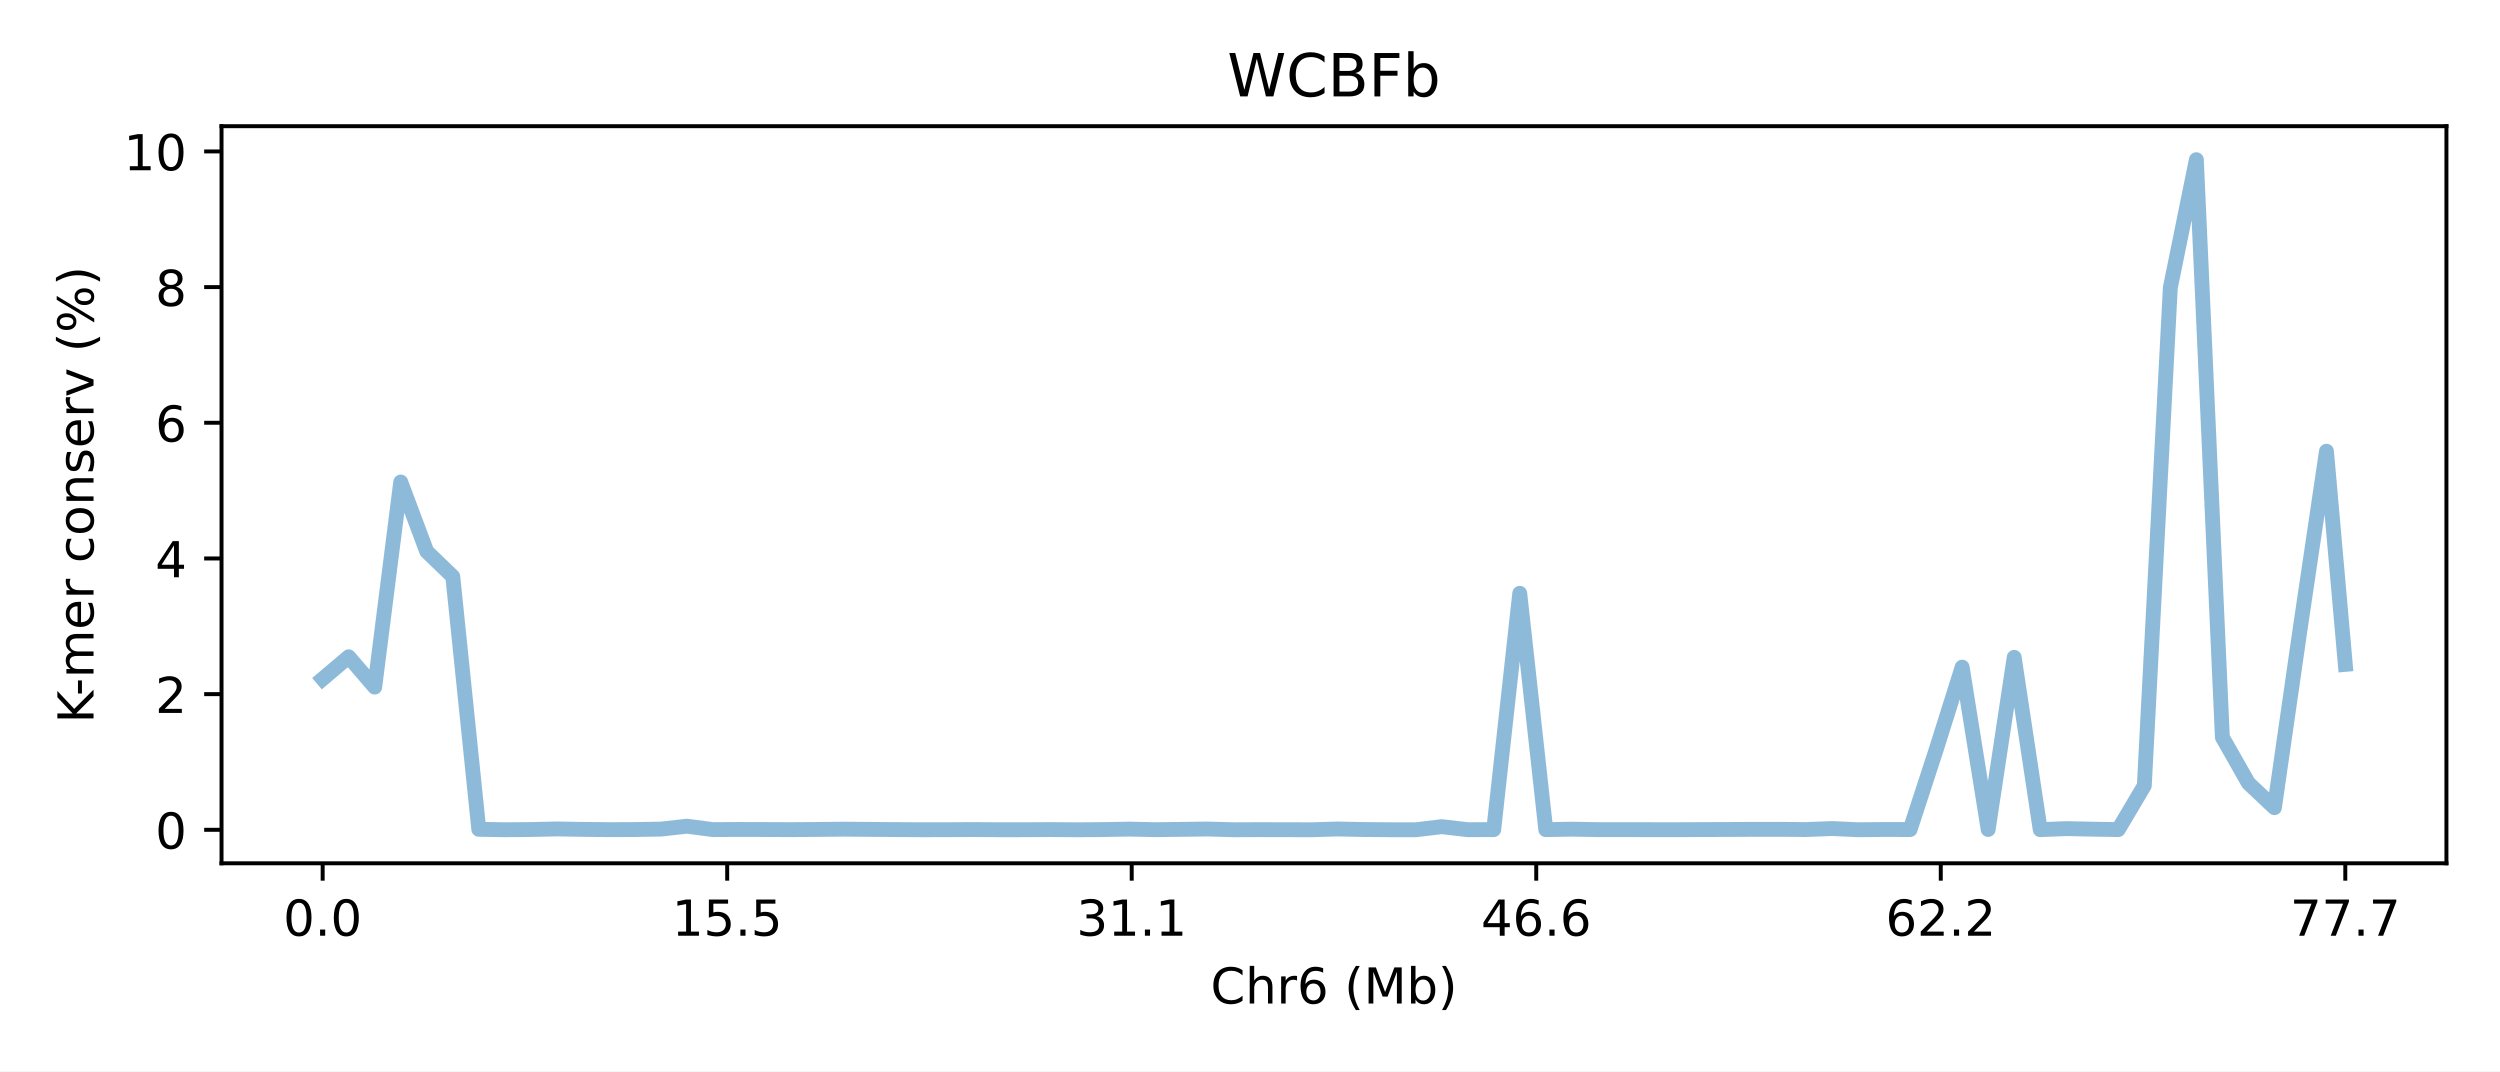
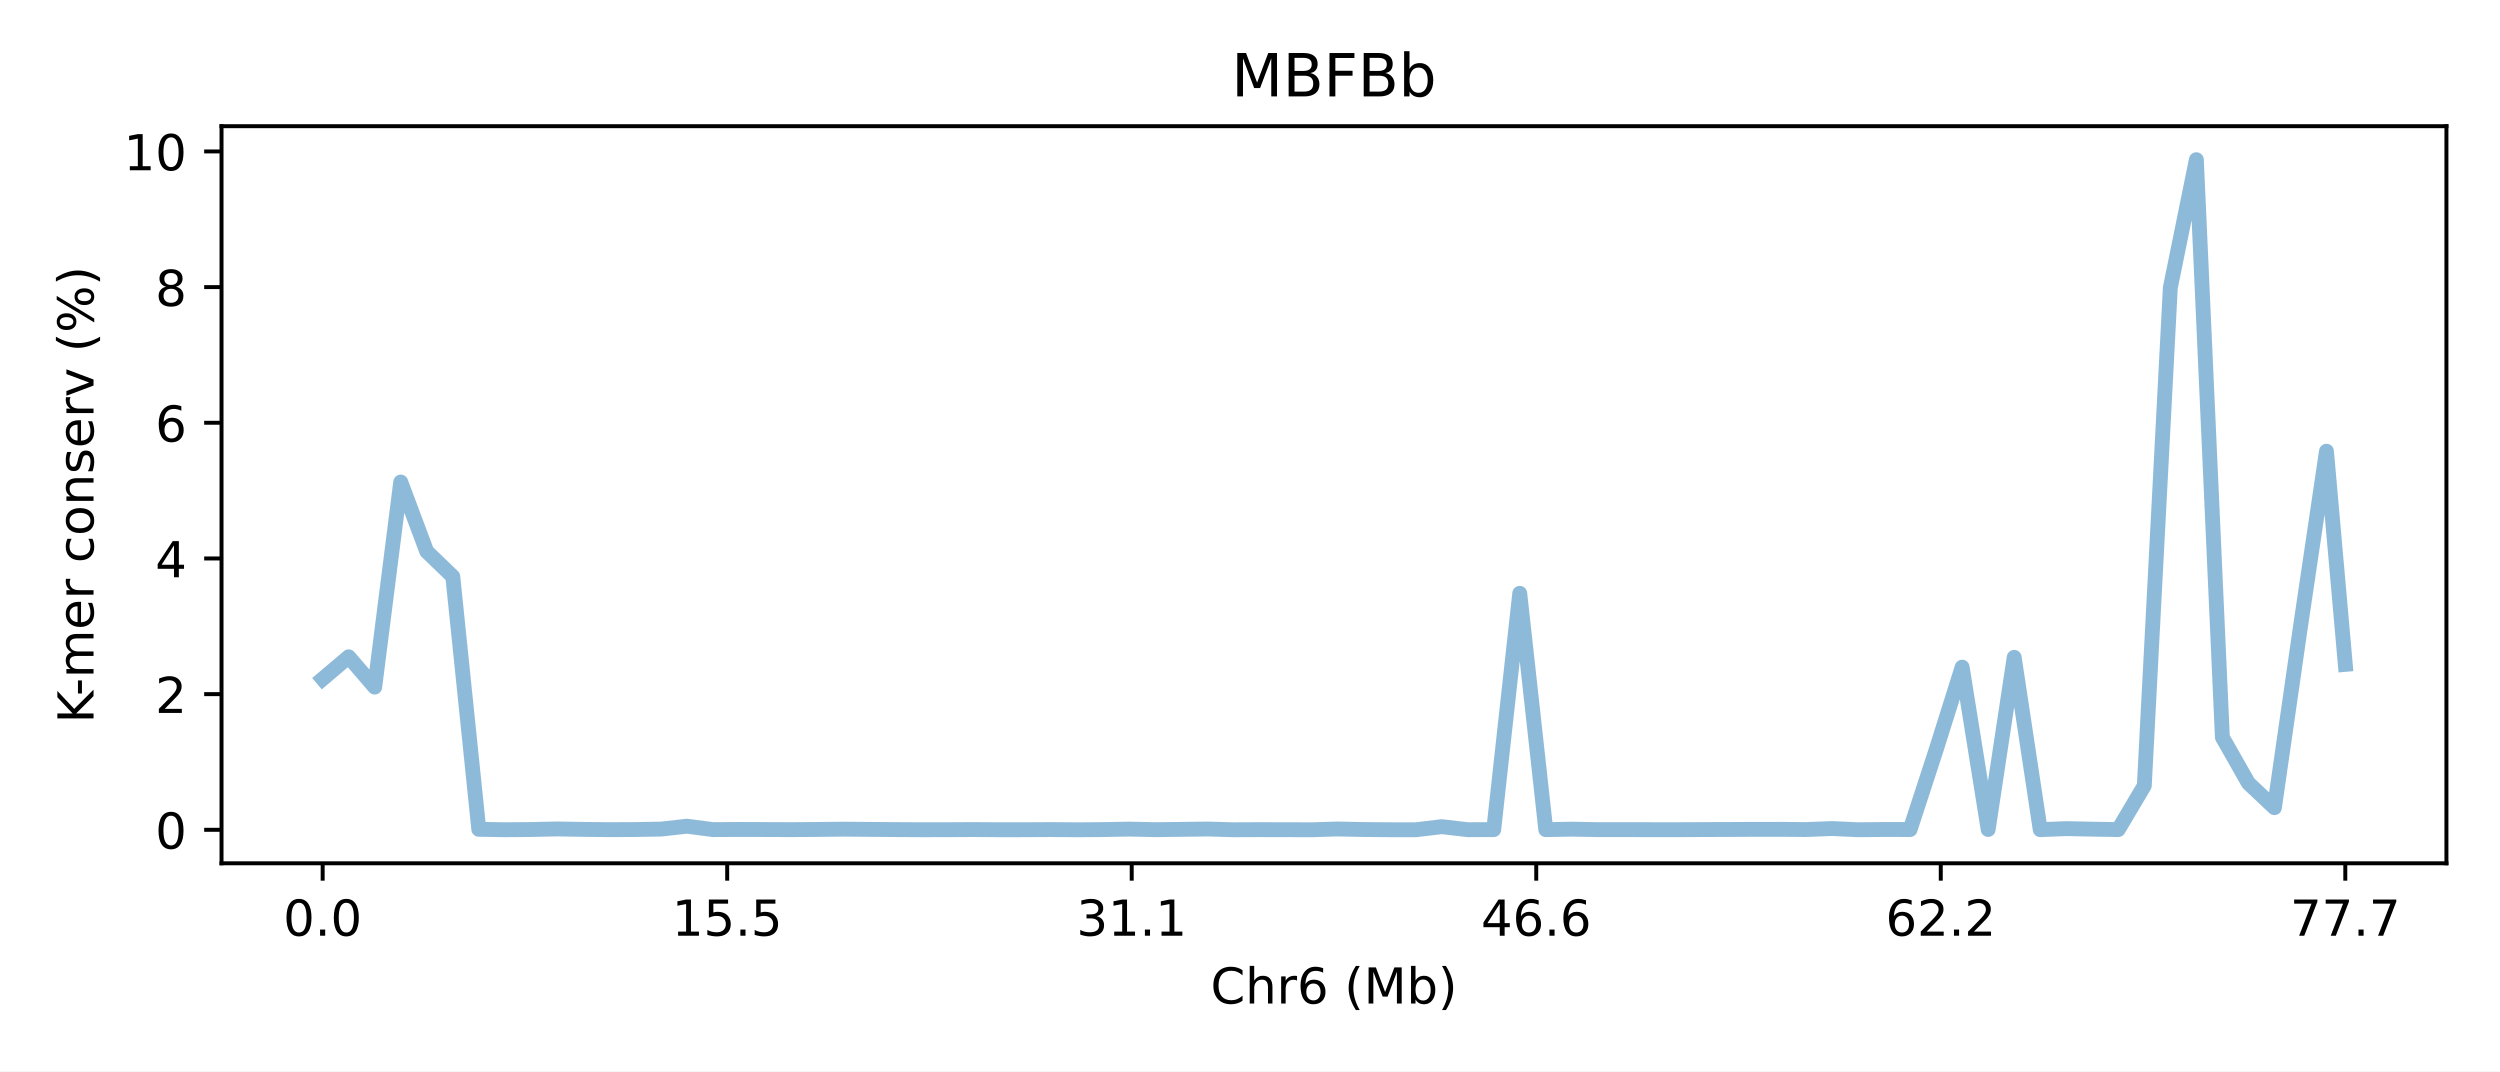
<svg xmlns="http://www.w3.org/2000/svg" xmlns:xlink="http://www.w3.org/1999/xlink" width="504pt" height="216pt" viewBox="0 0 504 216" version="1.1">
  <defs>
    <style type="text/css">*{stroke-linejoin: round; stroke-linecap: butt}</style>
  </defs>
  <g id="figure_1">
    <g id="patch_1">
      <path d="M 0 216  L 504 216  L 504 0  L 0 0  z " style="fill: #ffffff" />
    </g>
    <g id="axes_1">
      <g id="patch_2">
        <path d="M 44.66 174.04  L 493.2 174.04  L 493.2 25.44  L 44.66 25.44  z " style="fill: #ffffff" />
      </g>
      <g id="matplotlib.axis_1">
        <g id="xtick_1">
          <g id="line2d_1">
            <defs>
-               <path id="m1ab4534e1d" d="M 0 0  L 0 3.5  " style="stroke: #000000; stroke-width: 0.8" />
+               <path id="mbe99cc89ca" d="M 0 0  L 0 3.5  " style="stroke: #000000; stroke-width: 0.8" />
            </defs>
            <g>
-               <use xlink:href="#m1ab4534e1d" x="65.048" y="174.04" style="stroke: #000000; stroke-width: 0.8" />
+               <use xlink:href="#mbe99cc89ca" x="65.048" y="174.04" style="stroke: #000000; stroke-width: 0.8" />
            </g>
          </g>
          <g id="text_1">
            <g transform="translate(57.09662 188.6384) scale(0.1 -0.1)">
              <defs>
                <path id="DejaVuSans-30" d="M 2034 4250  Q 1547 4250 1301 3770  Q 1056 3291 1056 2328  Q 1056 1369 1301 889  Q 1547 409 2034 409  Q 2525 409 2770 889  Q 3016 1369 3016 2328  Q 3016 3291 2770 3770  Q 2525 4250 2034 4250  z M 2034 4750  Q 2819 4750 3233 4129  Q 3647 3509 3647 2328  Q 3647 1150 3233 529  Q 2819 -91 2034 -91  Q 1250 -91 836 529  Q 422 1150 422 2328  Q 422 3509 836 4129  Q 1250 4750 2034 4750  z " transform="scale(0.015625)" />
                <path id="DejaVuSans-2e" d="M 684 794  L 1344 794  L 1344 0  L 684 0  L 684 794  z " transform="scale(0.015625)" />
              </defs>
              <use xlink:href="#DejaVuSans-30" />
              <use xlink:href="#DejaVuSans-2e" x="63.623" />
              <use xlink:href="#DejaVuSans-30" x="95.41" />
            </g>
          </g>
        </g>
        <g id="xtick_2">
          <g id="line2d_2">
            <g>
-               <use xlink:href="#m1ab4534e1d" x="146.601" y="174.04" style="stroke: #000000; stroke-width: 0.8" />
+               <use xlink:href="#mbe99cc89ca" x="146.601" y="174.04" style="stroke: #000000; stroke-width: 0.8" />
            </g>
          </g>
          <g id="text_2">
            <g transform="translate(135.4681 188.6384) scale(0.1 -0.1)">
              <defs>
                <path id="DejaVuSans-31" d="M 794 531  L 1825 531  L 1825 4091  L 703 3866  L 703 4441  L 1819 4666  L 2450 4666  L 2450 531  L 3481 531  L 3481 0  L 794 0  L 794 531  z " transform="scale(0.015625)" />
                <path id="DejaVuSans-35" d="M 691 4666  L 3169 4666  L 3169 4134  L 1269 4134  L 1269 2991  Q 1406 3038 1543 3061  Q 1681 3084 1819 3084  Q 2600 3084 3056 2656  Q 3513 2228 3513 1497  Q 3513 744 3044 326  Q 2575 -91 1722 -91  Q 1428 -91 1123 -41  Q 819 9 494 109  L 494 744  Q 775 591 1075 516  Q 1375 441 1709 441  Q 2250 441 2565 725  Q 2881 1009 2881 1497  Q 2881 1984 2565 2268  Q 2250 2553 1709 2553  Q 1456 2553 1204 2497  Q 953 2441 691 2322  L 691 4666  z " transform="scale(0.015625)" />
              </defs>
              <use xlink:href="#DejaVuSans-31" />
              <use xlink:href="#DejaVuSans-35" x="63.623" />
              <use xlink:href="#DejaVuSans-2e" x="127.246" />
              <use xlink:href="#DejaVuSans-35" x="159.033" />
            </g>
          </g>
        </g>
        <g id="xtick_3">
          <g id="line2d_3">
            <g>
-               <use xlink:href="#m1ab4534e1d" x="228.154" y="174.04" style="stroke: #000000; stroke-width: 0.8" />
+               <use xlink:href="#mbe99cc89ca" x="228.154" y="174.04" style="stroke: #000000; stroke-width: 0.8" />
            </g>
          </g>
          <g id="text_3">
            <g transform="translate(217.0208 188.6384) scale(0.1 -0.1)">
              <defs>
                <path id="DejaVuSans-33" d="M 2597 2516  Q 3050 2419 3304 2112  Q 3559 1806 3559 1356  Q 3559 666 3084 287  Q 2609 -91 1734 -91  Q 1441 -91 1130 -33  Q 819 25 488 141  L 488 750  Q 750 597 1062 519  Q 1375 441 1716 441  Q 2309 441 2620 675  Q 2931 909 2931 1356  Q 2931 1769 2642 2001  Q 2353 2234 1838 2234  L 1294 2234  L 1294 2753  L 1863 2753  Q 2328 2753 2575 2939  Q 2822 3125 2822 3475  Q 2822 3834 2567 4026  Q 2313 4219 1838 4219  Q 1578 4219 1281 4162  Q 984 4106 628 3988  L 628 4550  Q 988 4650 1302 4700  Q 1616 4750 1894 4750  Q 2613 4750 3031 4423  Q 3450 4097 3450 3541  Q 3450 3153 3228 2886  Q 3006 2619 2597 2516  z " transform="scale(0.015625)" />
              </defs>
              <use xlink:href="#DejaVuSans-33" />
              <use xlink:href="#DejaVuSans-31" x="63.623" />
              <use xlink:href="#DejaVuSans-2e" x="127.246" />
              <use xlink:href="#DejaVuSans-31" x="159.033" />
            </g>
          </g>
        </g>
        <g id="xtick_4">
          <g id="line2d_4">
            <g>
-               <use xlink:href="#m1ab4534e1d" x="309.706" y="174.04" style="stroke: #000000; stroke-width: 0.8" />
+               <use xlink:href="#mbe99cc89ca" x="309.706" y="174.04" style="stroke: #000000; stroke-width: 0.8" />
            </g>
          </g>
          <g id="text_4">
            <g transform="translate(298.5736 188.6384) scale(0.1 -0.1)">
              <defs>
                <path id="DejaVuSans-34" d="M 2419 4116  L 825 1625  L 2419 1625  L 2419 4116  z M 2253 4666  L 3047 4666  L 3047 1625  L 3713 1625  L 3713 1100  L 3047 1100  L 3047 0  L 2419 0  L 2419 1100  L 313 1100  L 313 1709  L 2253 4666  z " transform="scale(0.015625)" />
                <path id="DejaVuSans-36" d="M 2113 2584  Q 1688 2584 1439 2293  Q 1191 2003 1191 1497  Q 1191 994 1439 701  Q 1688 409 2113 409  Q 2538 409 2786 701  Q 3034 994 3034 1497  Q 3034 2003 2786 2293  Q 2538 2584 2113 2584  z M 3366 4563  L 3366 3988  Q 3128 4100 2886 4159  Q 2644 4219 2406 4219  Q 1781 4219 1451 3797  Q 1122 3375 1075 2522  Q 1259 2794 1537 2939  Q 1816 3084 2150 3084  Q 2853 3084 3261 2657  Q 3669 2231 3669 1497  Q 3669 778 3244 343  Q 2819 -91 2113 -91  Q 1303 -91 875 529  Q 447 1150 447 2328  Q 447 3434 972 4092  Q 1497 4750 2381 4750  Q 2619 4750 2861 4703  Q 3103 4656 3366 4563  z " transform="scale(0.015625)" />
              </defs>
              <use xlink:href="#DejaVuSans-34" />
              <use xlink:href="#DejaVuSans-36" x="63.623" />
              <use xlink:href="#DejaVuSans-2e" x="127.246" />
              <use xlink:href="#DejaVuSans-36" x="159.033" />
            </g>
          </g>
        </g>
        <g id="xtick_5">
          <g id="line2d_5">
            <g>
-               <use xlink:href="#m1ab4534e1d" x="391.259" y="174.04" style="stroke: #000000; stroke-width: 0.8" />
+               <use xlink:href="#mbe99cc89ca" x="391.259" y="174.04" style="stroke: #000000; stroke-width: 0.8" />
            </g>
          </g>
          <g id="text_5">
            <g transform="translate(380.1263 188.6384) scale(0.1 -0.1)">
              <defs>
                <path id="DejaVuSans-32" d="M 1228 531  L 3431 531  L 3431 0  L 469 0  L 469 531  Q 828 903 1448 1529  Q 2069 2156 2228 2338  Q 2531 2678 2651 2914  Q 2772 3150 2772 3378  Q 2772 3750 2511 3984  Q 2250 4219 1831 4219  Q 1534 4219 1204 4116  Q 875 4013 500 3803  L 500 4441  Q 881 4594 1212 4672  Q 1544 4750 1819 4750  Q 2544 4750 2975 4387  Q 3406 4025 3406 3419  Q 3406 3131 3298 2873  Q 3191 2616 2906 2266  Q 2828 2175 2409 1742  Q 1991 1309 1228 531  z " transform="scale(0.015625)" />
              </defs>
              <use xlink:href="#DejaVuSans-36" />
              <use xlink:href="#DejaVuSans-32" x="63.623" />
              <use xlink:href="#DejaVuSans-2e" x="127.246" />
              <use xlink:href="#DejaVuSans-32" x="159.033" />
            </g>
          </g>
        </g>
        <g id="xtick_6">
          <g id="line2d_6">
            <g>
-               <use xlink:href="#m1ab4534e1d" x="472.812" y="174.04" style="stroke: #000000; stroke-width: 0.8" />
+               <use xlink:href="#mbe99cc89ca" x="472.812" y="174.04" style="stroke: #000000; stroke-width: 0.8" />
            </g>
          </g>
          <g id="text_6">
            <g transform="translate(461.679 188.6384) scale(0.1 -0.1)">
              <defs>
                <path id="DejaVuSans-37" d="M 525 4666  L 3525 4666  L 3525 4397  L 1831 0  L 1172 0  L 2766 4134  L 525 4134  L 525 4666  z " transform="scale(0.015625)" />
              </defs>
              <use xlink:href="#DejaVuSans-37" />
              <use xlink:href="#DejaVuSans-37" x="63.623" />
              <use xlink:href="#DejaVuSans-2e" x="127.246" />
              <use xlink:href="#DejaVuSans-37" x="159.033" />
            </g>
          </g>
        </g>
        <g id="text_7">
          <g transform="translate(244.0542 202.3166) scale(0.1 -0.1)">
            <defs>
              <path id="DejaVuSans-43" d="M 4122 4306  L 4122 3641  Q 3803 3938 3442 4084  Q 3081 4231 2675 4231  Q 1875 4231 1450 3742  Q 1025 3253 1025 2328  Q 1025 1406 1450 917  Q 1875 428 2675 428  Q 3081 428 3442 575  Q 3803 722 4122 1019  L 4122 359  Q 3791 134 3420 21  Q 3050 -91 2638 -91  Q 1578 -91 968 557  Q 359 1206 359 2328  Q 359 3453 968 4101  Q 1578 4750 2638 4750  Q 3056 4750 3426 4639  Q 3797 4528 4122 4306  z " transform="scale(0.015625)" />
              <path id="DejaVuSans-68" d="M 3513 2113  L 3513 0  L 2938 0  L 2938 2094  Q 2938 2591 2744 2837  Q 2550 3084 2163 3084  Q 1697 3084 1428 2787  Q 1159 2491 1159 1978  L 1159 0  L 581 0  L 581 4863  L 1159 4863  L 1159 2956  Q 1366 3272 1645 3428  Q 1925 3584 2291 3584  Q 2894 3584 3203 3211  Q 3513 2838 3513 2113  z " transform="scale(0.015625)" />
              <path id="DejaVuSans-72" d="M 2631 2963  Q 2534 3019 2420 3045  Q 2306 3072 2169 3072  Q 1681 3072 1420 2755  Q 1159 2438 1159 1844  L 1159 0  L 581 0  L 581 3500  L 1159 3500  L 1159 2956  Q 1341 3275 1631 3429  Q 1922 3584 2338 3584  Q 2397 3584 2469 3576  Q 2541 3569 2628 3553  L 2631 2963  z " transform="scale(0.015625)" />
              <path id="DejaVuSans-20" transform="scale(0.015625)" />
              <path id="DejaVuSans-28" d="M 1984 4856  Q 1566 4138 1362 3434  Q 1159 2731 1159 2009  Q 1159 1288 1364 580  Q 1569 -128 1984 -844  L 1484 -844  Q 1016 -109 783 600  Q 550 1309 550 2009  Q 550 2706 781 3412  Q 1013 4119 1484 4856  L 1984 4856  z " transform="scale(0.015625)" />
              <path id="DejaVuSans-4d" d="M 628 4666  L 1569 4666  L 2759 1491  L 3956 4666  L 4897 4666  L 4897 0  L 4281 0  L 4281 4097  L 3078 897  L 2444 897  L 1241 4097  L 1241 0  L 628 0  L 628 4666  z " transform="scale(0.015625)" />
              <path id="DejaVuSans-62" d="M 3116 1747  Q 3116 2381 2855 2742  Q 2594 3103 2138 3103  Q 1681 3103 1420 2742  Q 1159 2381 1159 1747  Q 1159 1113 1420 752  Q 1681 391 2138 391  Q 2594 391 2855 752  Q 3116 1113 3116 1747  z M 1159 2969  Q 1341 3281 1617 3432  Q 1894 3584 2278 3584  Q 2916 3584 3314 3078  Q 3713 2572 3713 1747  Q 3713 922 3314 415  Q 2916 -91 2278 -91  Q 1894 -91 1617 61  Q 1341 213 1159 525  L 1159 0  L 581 0  L 581 4863  L 1159 4863  L 1159 2969  z " transform="scale(0.015625)" />
              <path id="DejaVuSans-29" d="M 513 4856  L 1013 4856  Q 1481 4119 1714 3412  Q 1947 2706 1947 2009  Q 1947 1309 1714 600  Q 1481 -109 1013 -844  L 513 -844  Q 928 -128 1133 580  Q 1338 1288 1338 2009  Q 1338 2731 1133 3434  Q 928 4138 513 4856  z " transform="scale(0.015625)" />
            </defs>
            <use xlink:href="#DejaVuSans-43" />
            <use xlink:href="#DejaVuSans-68" x="69.824" />
            <use xlink:href="#DejaVuSans-72" x="133.203" />
            <use xlink:href="#DejaVuSans-36" x="174.316" />
            <use xlink:href="#DejaVuSans-20" x="237.939" />
            <use xlink:href="#DejaVuSans-28" x="269.727" />
            <use xlink:href="#DejaVuSans-4d" x="308.74" />
            <use xlink:href="#DejaVuSans-62" x="395.02" />
            <use xlink:href="#DejaVuSans-29" x="458.496" />
          </g>
        </g>
      </g>
      <g id="matplotlib.axis_2">
        <g id="ytick_1">
          <g id="line2d_7">
            <defs>
-               <path id="m5b495847f8" d="M 0 0  L -3.5 0  " style="stroke: #000000; stroke-width: 0.8" />
+               <path id="md7b7d48103" d="M 0 0  L -3.5 0  " style="stroke: #000000; stroke-width: 0.8" />
            </defs>
            <g>
-               <use xlink:href="#m5b495847f8" x="44.66" y="167.286" style="stroke: #000000; stroke-width: 0.8" />
+               <use xlink:href="#md7b7d48103" x="44.66" y="167.286" style="stroke: #000000; stroke-width: 0.8" />
            </g>
          </g>
          <g id="text_8">
            <g transform="translate(31.2975 171.085) scale(0.1 -0.1)">
              <use xlink:href="#DejaVuSans-30" />
            </g>
          </g>
        </g>
        <g id="ytick_2">
          <g id="line2d_8">
            <g>
-               <use xlink:href="#m5b495847f8" x="44.66" y="139.935" style="stroke: #000000; stroke-width: 0.8" />
+               <use xlink:href="#md7b7d48103" x="44.66" y="139.935" style="stroke: #000000; stroke-width: 0.8" />
            </g>
          </g>
          <g id="text_9">
            <g transform="translate(31.2975 143.7341) scale(0.1 -0.1)">
              <use xlink:href="#DejaVuSans-32" />
            </g>
          </g>
        </g>
        <g id="ytick_3">
          <g id="line2d_9">
            <g>
-               <use xlink:href="#m5b495847f8" x="44.66" y="112.584" style="stroke: #000000; stroke-width: 0.8" />
+               <use xlink:href="#md7b7d48103" x="44.66" y="112.584" style="stroke: #000000; stroke-width: 0.8" />
            </g>
          </g>
          <g id="text_10">
            <g transform="translate(31.2975 116.3831) scale(0.1 -0.1)">
              <use xlink:href="#DejaVuSans-34" />
            </g>
          </g>
        </g>
        <g id="ytick_4">
          <g id="line2d_10">
            <g>
-               <use xlink:href="#m5b495847f8" x="44.66" y="85.233" style="stroke: #000000; stroke-width: 0.8" />
+               <use xlink:href="#md7b7d48103" x="44.66" y="85.233" style="stroke: #000000; stroke-width: 0.8" />
            </g>
          </g>
          <g id="text_11">
            <g transform="translate(31.2975 89.03216) scale(0.1 -0.1)">
              <use xlink:href="#DejaVuSans-36" />
            </g>
          </g>
        </g>
        <g id="ytick_5">
          <g id="line2d_11">
            <g>
-               <use xlink:href="#m5b495847f8" x="44.66" y="57.882" style="stroke: #000000; stroke-width: 0.8" />
+               <use xlink:href="#md7b7d48103" x="44.66" y="57.882" style="stroke: #000000; stroke-width: 0.8" />
            </g>
          </g>
          <g id="text_12">
            <g transform="translate(31.2975 61.6812) scale(0.1 -0.1)">
              <defs>
                <path id="DejaVuSans-38" d="M 2034 2216  Q 1584 2216 1326 1975  Q 1069 1734 1069 1313  Q 1069 891 1326 650  Q 1584 409 2034 409  Q 2484 409 2743 651  Q 3003 894 3003 1313  Q 3003 1734 2745 1975  Q 2488 2216 2034 2216  z M 1403 2484  Q 997 2584 770 2862  Q 544 3141 544 3541  Q 544 4100 942 4425  Q 1341 4750 2034 4750  Q 2731 4750 3128 4425  Q 3525 4100 3525 3541  Q 3525 3141 3298 2862  Q 3072 2584 2669 2484  Q 3125 2378 3379 2068  Q 3634 1759 3634 1313  Q 3634 634 3220 271  Q 2806 -91 2034 -91  Q 1263 -91 848 271  Q 434 634 434 1313  Q 434 1759 690 2068  Q 947 2378 1403 2484  z M 1172 3481  Q 1172 3119 1398 2916  Q 1625 2713 2034 2713  Q 2441 2713 2670 2916  Q 2900 3119 2900 3481  Q 2900 3844 2670 4047  Q 2441 4250 2034 4250  Q 1625 4250 1398 4047  Q 1172 3844 1172 3481  z " transform="scale(0.015625)" />
              </defs>
              <use xlink:href="#DejaVuSans-38" />
            </g>
          </g>
        </g>
        <g id="ytick_6">
          <g id="line2d_12">
            <g>
-               <use xlink:href="#m5b495847f8" x="44.66" y="30.531" style="stroke: #000000; stroke-width: 0.8" />
+               <use xlink:href="#md7b7d48103" x="44.66" y="30.531" style="stroke: #000000; stroke-width: 0.8" />
            </g>
          </g>
          <g id="text_13">
            <g transform="translate(24.935 34.33024) scale(0.1 -0.1)">
              <use xlink:href="#DejaVuSans-31" />
              <use xlink:href="#DejaVuSans-30" x="63.623" />
            </g>
          </g>
        </g>
        <g id="text_14">
          <g transform="translate(18.85531 145.8041) rotate(-90) scale(0.1 -0.1)">
            <defs>
              <path id="DejaVuSans-4b" d="M 628 4666  L 1259 4666  L 1259 2694  L 3353 4666  L 4166 4666  L 1850 2491  L 4331 0  L 3500 0  L 1259 2247  L 1259 0  L 628 0  L 628 4666  z " transform="scale(0.015625)" />
              <path id="DejaVuSans-2d" d="M 313 2009  L 1997 2009  L 1997 1497  L 313 1497  L 313 2009  z " transform="scale(0.015625)" />
              <path id="DejaVuSans-6d" d="M 3328 2828  Q 3544 3216 3844 3400  Q 4144 3584 4550 3584  Q 5097 3584 5394 3201  Q 5691 2819 5691 2113  L 5691 0  L 5113 0  L 5113 2094  Q 5113 2597 4934 2840  Q 4756 3084 4391 3084  Q 3944 3084 3684 2787  Q 3425 2491 3425 1978  L 3425 0  L 2847 0  L 2847 2094  Q 2847 2600 2669 2842  Q 2491 3084 2119 3084  Q 1678 3084 1418 2786  Q 1159 2488 1159 1978  L 1159 0  L 581 0  L 581 3500  L 1159 3500  L 1159 2956  Q 1356 3278 1631 3431  Q 1906 3584 2284 3584  Q 2666 3584 2933 3390  Q 3200 3197 3328 2828  z " transform="scale(0.015625)" />
              <path id="DejaVuSans-65" d="M 3597 1894  L 3597 1613  L 953 1613  Q 991 1019 1311 708  Q 1631 397 2203 397  Q 2534 397 2845 478  Q 3156 559 3463 722  L 3463 178  Q 3153 47 2828 -22  Q 2503 -91 2169 -91  Q 1331 -91 842 396  Q 353 884 353 1716  Q 353 2575 817 3079  Q 1281 3584 2069 3584  Q 2775 3584 3186 3129  Q 3597 2675 3597 1894  z M 3022 2063  Q 3016 2534 2758 2815  Q 2500 3097 2075 3097  Q 1594 3097 1305 2825  Q 1016 2553 972 2059  L 3022 2063  z " transform="scale(0.015625)" />
              <path id="DejaVuSans-63" d="M 3122 3366  L 3122 2828  Q 2878 2963 2633 3030  Q 2388 3097 2138 3097  Q 1578 3097 1268 2742  Q 959 2388 959 1747  Q 959 1106 1268 751  Q 1578 397 2138 397  Q 2388 397 2633 464  Q 2878 531 3122 666  L 3122 134  Q 2881 22 2623 -34  Q 2366 -91 2075 -91  Q 1284 -91 818 406  Q 353 903 353 1747  Q 353 2603 823 3093  Q 1294 3584 2113 3584  Q 2378 3584 2631 3529  Q 2884 3475 3122 3366  z " transform="scale(0.015625)" />
              <path id="DejaVuSans-6f" d="M 1959 3097  Q 1497 3097 1228 2736  Q 959 2375 959 1747  Q 959 1119 1226 758  Q 1494 397 1959 397  Q 2419 397 2687 759  Q 2956 1122 2956 1747  Q 2956 2369 2687 2733  Q 2419 3097 1959 3097  z M 1959 3584  Q 2709 3584 3137 3096  Q 3566 2609 3566 1747  Q 3566 888 3137 398  Q 2709 -91 1959 -91  Q 1206 -91 779 398  Q 353 888 353 1747  Q 353 2609 779 3096  Q 1206 3584 1959 3584  z " transform="scale(0.015625)" />
              <path id="DejaVuSans-6e" d="M 3513 2113  L 3513 0  L 2938 0  L 2938 2094  Q 2938 2591 2744 2837  Q 2550 3084 2163 3084  Q 1697 3084 1428 2787  Q 1159 2491 1159 1978  L 1159 0  L 581 0  L 581 3500  L 1159 3500  L 1159 2956  Q 1366 3272 1645 3428  Q 1925 3584 2291 3584  Q 2894 3584 3203 3211  Q 3513 2838 3513 2113  z " transform="scale(0.015625)" />
              <path id="DejaVuSans-73" d="M 2834 3397  L 2834 2853  Q 2591 2978 2328 3040  Q 2066 3103 1784 3103  Q 1356 3103 1142 2972  Q 928 2841 928 2578  Q 928 2378 1081 2264  Q 1234 2150 1697 2047  L 1894 2003  Q 2506 1872 2764 1633  Q 3022 1394 3022 966  Q 3022 478 2636 193  Q 2250 -91 1575 -91  Q 1294 -91 989 -36  Q 684 19 347 128  L 347 722  Q 666 556 975 473  Q 1284 391 1588 391  Q 1994 391 2212 530  Q 2431 669 2431 922  Q 2431 1156 2273 1281  Q 2116 1406 1581 1522  L 1381 1569  Q 847 1681 609 1914  Q 372 2147 372 2553  Q 372 3047 722 3315  Q 1072 3584 1716 3584  Q 2034 3584 2315 3537  Q 2597 3491 2834 3397  z " transform="scale(0.015625)" />
              <path id="DejaVuSans-76" d="M 191 3500  L 800 3500  L 1894 563  L 2988 3500  L 3597 3500  L 2284 0  L 1503 0  L 191 3500  z " transform="scale(0.015625)" />
              <path id="DejaVuSans-25" d="M 4653 2053  Q 4381 2053 4226 1822  Q 4072 1591 4072 1178  Q 4072 772 4226 539  Q 4381 306 4653 306  Q 4919 306 5073 539  Q 5228 772 5228 1178  Q 5228 1588 5073 1820  Q 4919 2053 4653 2053  z M 4653 2450  Q 5147 2450 5437 2106  Q 5728 1763 5728 1178  Q 5728 594 5436 251  Q 5144 -91 4653 -91  Q 4153 -91 3862 251  Q 3572 594 3572 1178  Q 3572 1766 3864 2108  Q 4156 2450 4653 2450  z M 1428 4353  Q 1159 4353 1004 4120  Q 850 3888 850 3481  Q 850 3069 1003 2837  Q 1156 2606 1428 2606  Q 1700 2606 1854 2837  Q 2009 3069 2009 3481  Q 2009 3884 1853 4118  Q 1697 4353 1428 4353  z M 4250 4750  L 4750 4750  L 1831 -91  L 1331 -91  L 4250 4750  z M 1428 4750  Q 1922 4750 2215 4408  Q 2509 4066 2509 3481  Q 2509 2891 2217 2550  Q 1925 2209 1428 2209  Q 931 2209 642 2551  Q 353 2894 353 3481  Q 353 4063 643 4406  Q 934 4750 1428 4750  z " transform="scale(0.015625)" />
            </defs>
            <use xlink:href="#DejaVuSans-4b" />
            <use xlink:href="#DejaVuSans-2d" x="55.076" />
            <use xlink:href="#DejaVuSans-6d" x="91.16" />
            <use xlink:href="#DejaVuSans-65" x="188.572" />
            <use xlink:href="#DejaVuSans-72" x="250.096" />
            <use xlink:href="#DejaVuSans-20" x="291.209" />
            <use xlink:href="#DejaVuSans-63" x="322.996" />
            <use xlink:href="#DejaVuSans-6f" x="377.977" />
            <use xlink:href="#DejaVuSans-6e" x="439.158" />
            <use xlink:href="#DejaVuSans-73" x="502.537" />
            <use xlink:href="#DejaVuSans-65" x="554.637" />
            <use xlink:href="#DejaVuSans-72" x="616.16" />
            <use xlink:href="#DejaVuSans-76" x="657.273" />
            <use xlink:href="#DejaVuSans-20" x="716.453" />
            <use xlink:href="#DejaVuSans-28" x="748.24" />
            <use xlink:href="#DejaVuSans-25" x="787.254" />
            <use xlink:href="#DejaVuSans-29" x="882.273" />
          </g>
        </g>
      </g>
      <g id="line2d_13">
-         <path d="M 65.048 136.863  L 70.295 132.412  L 75.541 138.516  L 80.787 97.177  L 86.034 111.182  L 91.28 116.233  L 96.526 167.189  L 101.773 167.275  L 107.019 167.233  L 112.265 167.114  L 117.512 167.206  L 122.758 167.256  L 128.004 167.236  L 133.251 167.144  L 138.497 166.564  L 143.743 167.25  L 148.99 167.219  L 154.236 167.234  L 159.482 167.254  L 164.729 167.219  L 169.975 167.16  L 175.221 167.205  L 180.468 167.244  L 185.714 167.275  L 190.961 167.268  L 196.207 167.24  L 201.453 167.275  L 206.7 167.272  L 211.946 167.242  L 217.192 167.283  L 222.439 167.244  L 227.685 167.148  L 232.931 167.262  L 238.178 167.201  L 243.424 167.13  L 248.67 167.278  L 253.917 167.257  L 259.163 167.269  L 264.409 167.28  L 269.656 167.123  L 274.902 167.232  L 280.148 167.275  L 285.395 167.285  L 290.641 166.657  L 295.887 167.265  L 301.134 167.25  L 306.38 119.616  L 311.627 167.257  L 316.873 167.161  L 322.119 167.259  L 327.366 167.256  L 332.612 167.262  L 337.858 167.269  L 343.105 167.241  L 348.351 167.226  L 353.597 167.199  L 358.844 167.195  L 364.09 167.239  L 369.336 167.033  L 374.583 167.276  L 379.829 167.224  L 385.075 167.237  L 390.322 151.166  L 395.568 134.495  L 400.814 167.225  L 406.061 132.522  L 411.307 167.261  L 416.553 167.046  L 421.8 167.16  L 427.046 167.243  L 432.293 158.392  L 437.539 57.99  L 442.785 32.195  L 448.032 148.645  L 453.278 157.876  L 458.524 162.824  L 463.771 126.352  L 469.017 90.963  L 472.812 133.942  " clip-path="url(#p3f5165e8e1)" style="fill: none; stroke: #1f77b4; stroke-opacity: 0.5; stroke-width: 3; stroke-linecap: square" />
+         <path d="M 65.048 136.863  L 70.295 132.412  L 75.541 138.516  L 80.787 97.177  L 86.034 111.182  L 91.28 116.233  L 96.526 167.189  L 101.773 167.275  L 107.019 167.233  L 112.265 167.114  L 117.512 167.206  L 122.758 167.256  L 128.004 167.236  L 133.251 167.144  L 138.497 166.564  L 143.743 167.25  L 148.99 167.219  L 154.236 167.234  L 159.482 167.254  L 164.729 167.219  L 169.975 167.16  L 175.221 167.205  L 180.468 167.244  L 185.714 167.275  L 190.961 167.268  L 196.207 167.24  L 201.453 167.275  L 206.7 167.272  L 211.946 167.242  L 217.192 167.283  L 222.439 167.244  L 227.685 167.148  L 232.931 167.262  L 238.178 167.201  L 243.424 167.13  L 248.67 167.278  L 253.917 167.257  L 259.163 167.269  L 264.409 167.28  L 269.656 167.123  L 274.902 167.232  L 280.148 167.275  L 285.395 167.285  L 290.641 166.657  L 295.887 167.265  L 301.134 167.25  L 306.38 119.616  L 311.627 167.257  L 316.873 167.161  L 322.119 167.259  L 327.366 167.256  L 332.612 167.262  L 337.858 167.269  L 343.105 167.241  L 348.351 167.226  L 353.597 167.199  L 358.844 167.195  L 364.09 167.239  L 369.336 167.033  L 374.583 167.276  L 379.829 167.224  L 385.075 167.237  L 390.322 151.166  L 395.568 134.495  L 400.814 167.225  L 406.061 132.522  L 411.307 167.261  L 416.553 167.046  L 421.8 167.16  L 427.046 167.243  L 432.293 158.392  L 437.539 57.99  L 442.785 32.195  L 448.032 148.645  L 453.278 157.876  L 458.524 162.824  L 463.771 126.352  L 469.017 90.963  L 472.812 133.942  " clip-path="url(#pc9be8e7d1a)" style="fill: none; stroke: #1f77b4; stroke-opacity: 0.5; stroke-width: 3; stroke-linecap: square" />
      </g>
      <g id="patch_3">
        <path d="M 44.66 174.04  L 44.66 25.44  " style="fill: none; stroke: #000000; stroke-width: 0.8; stroke-linejoin: miter; stroke-linecap: square" />
      </g>
      <g id="patch_4">
        <path d="M 493.2 174.04  L 493.2 25.44  " style="fill: none; stroke: #000000; stroke-width: 0.8; stroke-linejoin: miter; stroke-linecap: square" />
      </g>
      <g id="patch_5">
        <path d="M 44.66 174.04  L 493.2 174.04  " style="fill: none; stroke: #000000; stroke-width: 0.8; stroke-linejoin: miter; stroke-linecap: square" />
      </g>
      <g id="patch_6">
        <path d="M 44.66 25.44  L 493.2 25.44  " style="fill: none; stroke: #000000; stroke-width: 0.8; stroke-linejoin: miter; stroke-linecap: square" />
      </g>
      <g id="text_15">
-         <g transform="translate(247.4313 19.44) scale(0.12 -0.12)">
+         <g transform="translate(248.26 19.44) scale(0.12 -0.12)">
          <defs>
-             <path id="DejaVuSans-57" d="M 213 4666  L 850 4666  L 1831 722  L 2809 4666  L 3519 4666  L 4500 722  L 5478 4666  L 6119 4666  L 4947 0  L 4153 0  L 3169 4050  L 2175 0  L 1381 0  L 213 4666  z " transform="scale(0.015625)" />
            <path id="DejaVuSans-42" d="M 1259 2228  L 1259 519  L 2272 519  Q 2781 519 3026 730  Q 3272 941 3272 1375  Q 3272 1813 3026 2020  Q 2781 2228 2272 2228  L 1259 2228  z M 1259 4147  L 1259 2741  L 2194 2741  Q 2656 2741 2882 2914  Q 3109 3088 3109 3444  Q 3109 3797 2882 3972  Q 2656 4147 2194 4147  L 1259 4147  z M 628 4666  L 2241 4666  Q 2963 4666 3353 4366  Q 3744 4066 3744 3513  Q 3744 3084 3544 2831  Q 3344 2578 2956 2516  Q 3422 2416 3680 2098  Q 3938 1781 3938 1306  Q 3938 681 3513 340  Q 3088 0 2303 0  L 628 0  L 628 4666  z " transform="scale(0.015625)" />
            <path id="DejaVuSans-46" d="M 628 4666  L 3309 4666  L 3309 4134  L 1259 4134  L 1259 2759  L 3109 2759  L 3109 2228  L 1259 2228  L 1259 0  L 628 0  L 628 4666  z " transform="scale(0.015625)" />
          </defs>
-           <use xlink:href="#DejaVuSans-57" />
-           <use xlink:href="#DejaVuSans-43" x="98.877" />
-           <use xlink:href="#DejaVuSans-42" x="168.701" />
-           <use xlink:href="#DejaVuSans-46" x="237.305" />
-           <use xlink:href="#DejaVuSans-62" x="294.824" />
+           <use xlink:href="#DejaVuSans-4d" />
+           <use xlink:href="#DejaVuSans-42" x="86.279" />
+           <use xlink:href="#DejaVuSans-46" x="154.883" />
+           <use xlink:href="#DejaVuSans-42" x="212.402" />
+           <use xlink:href="#DejaVuSans-62" x="281.006" />
        </g>
      </g>
    </g>
  </g>
  <defs>
-     <clipPath id="p3f5165e8e1">
+     <clipPath id="pc9be8e7d1a">
      <rect x="44.66" y="25.44" width="448.54" height="148.6" />
    </clipPath>
  </defs>
</svg>
